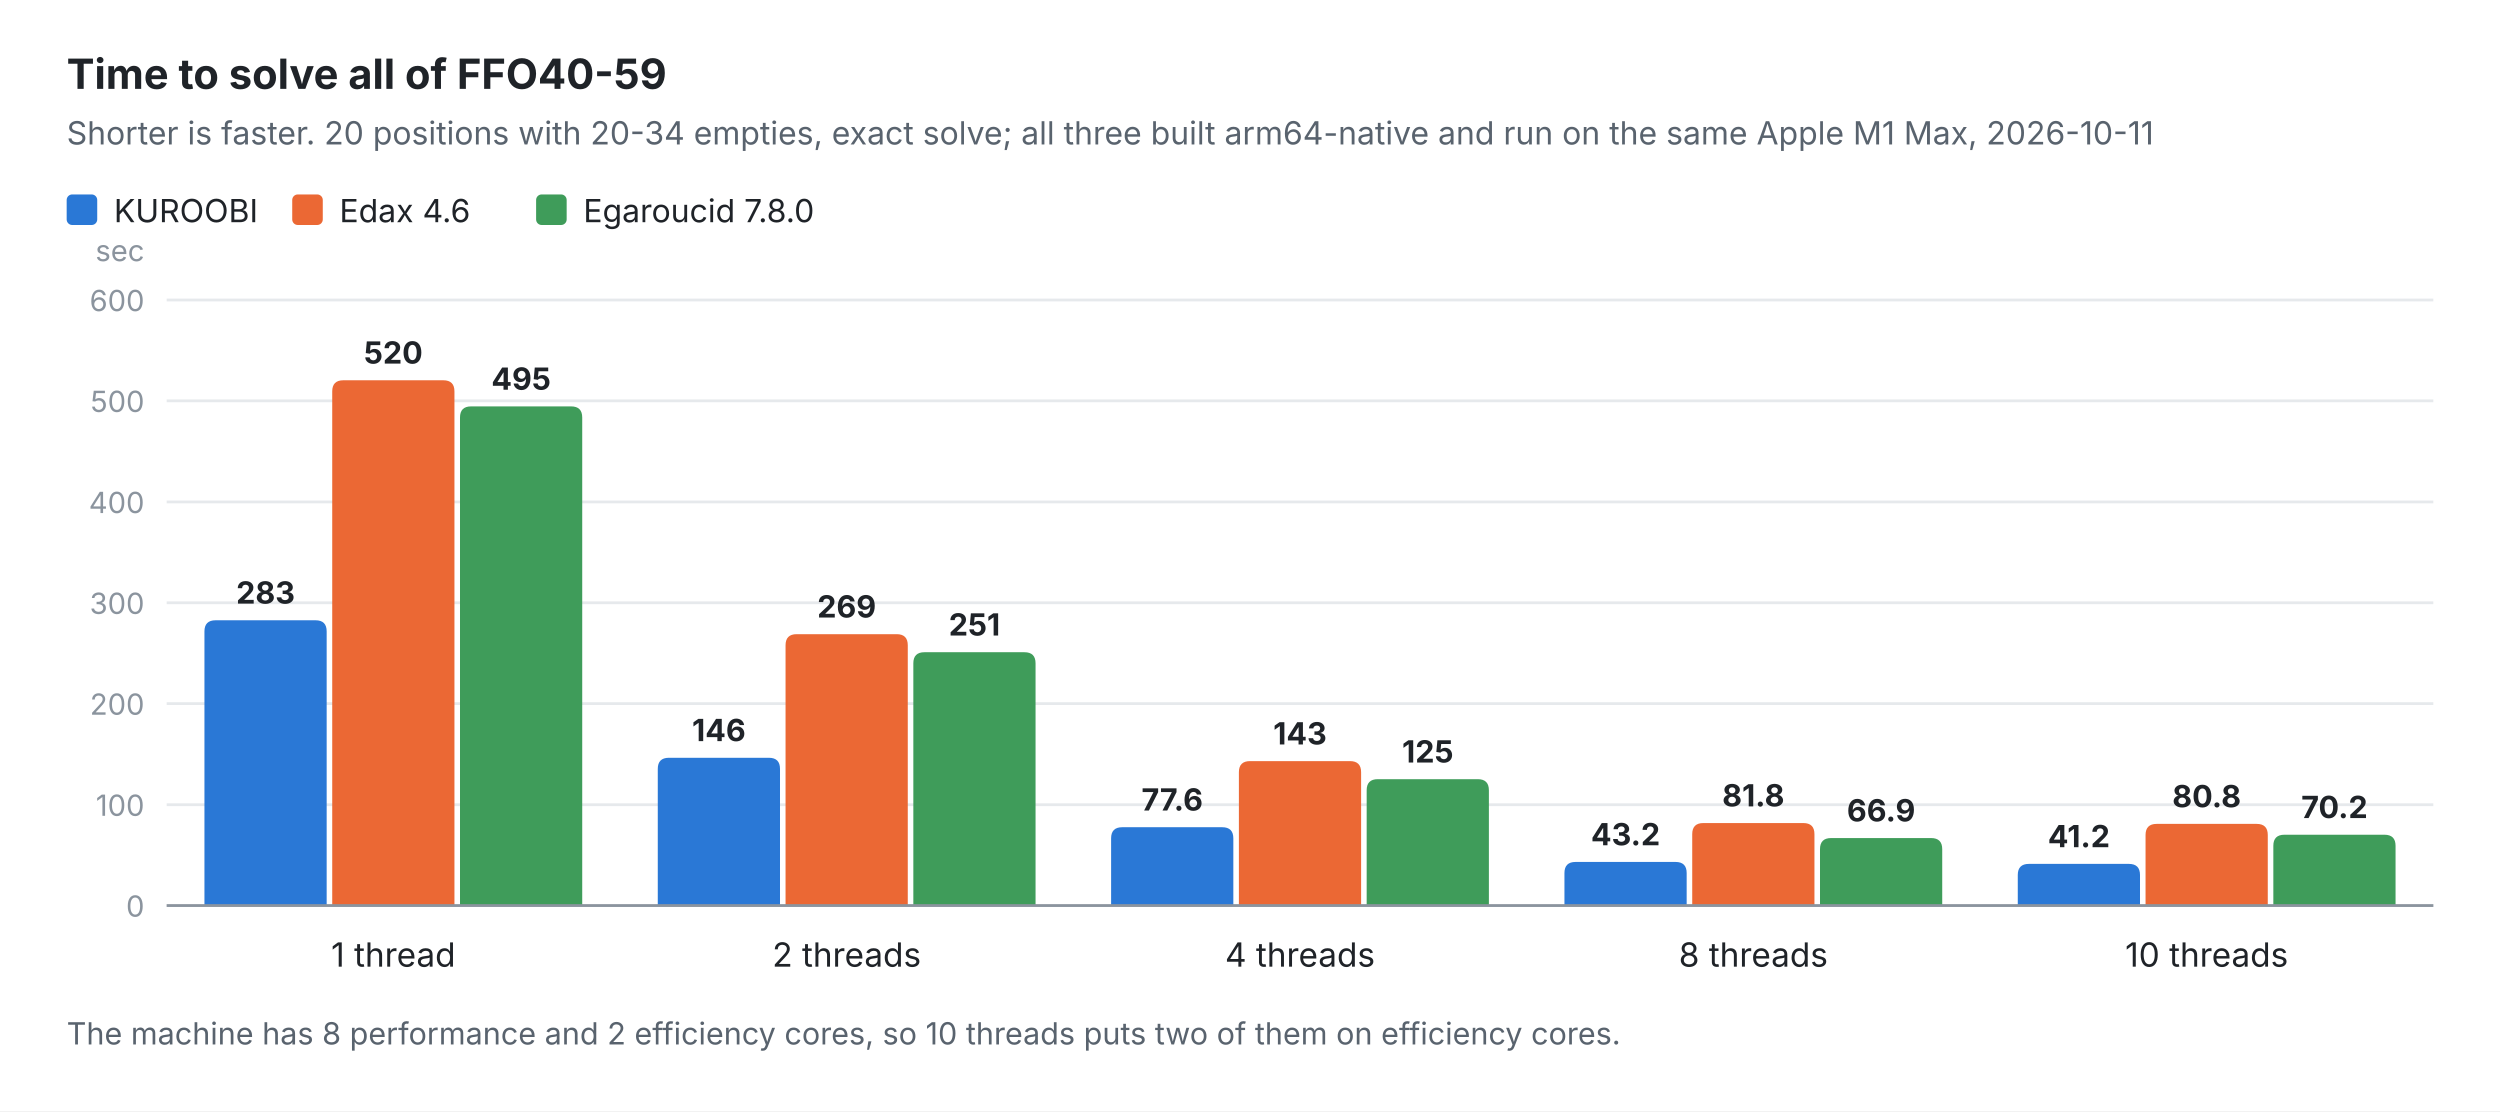
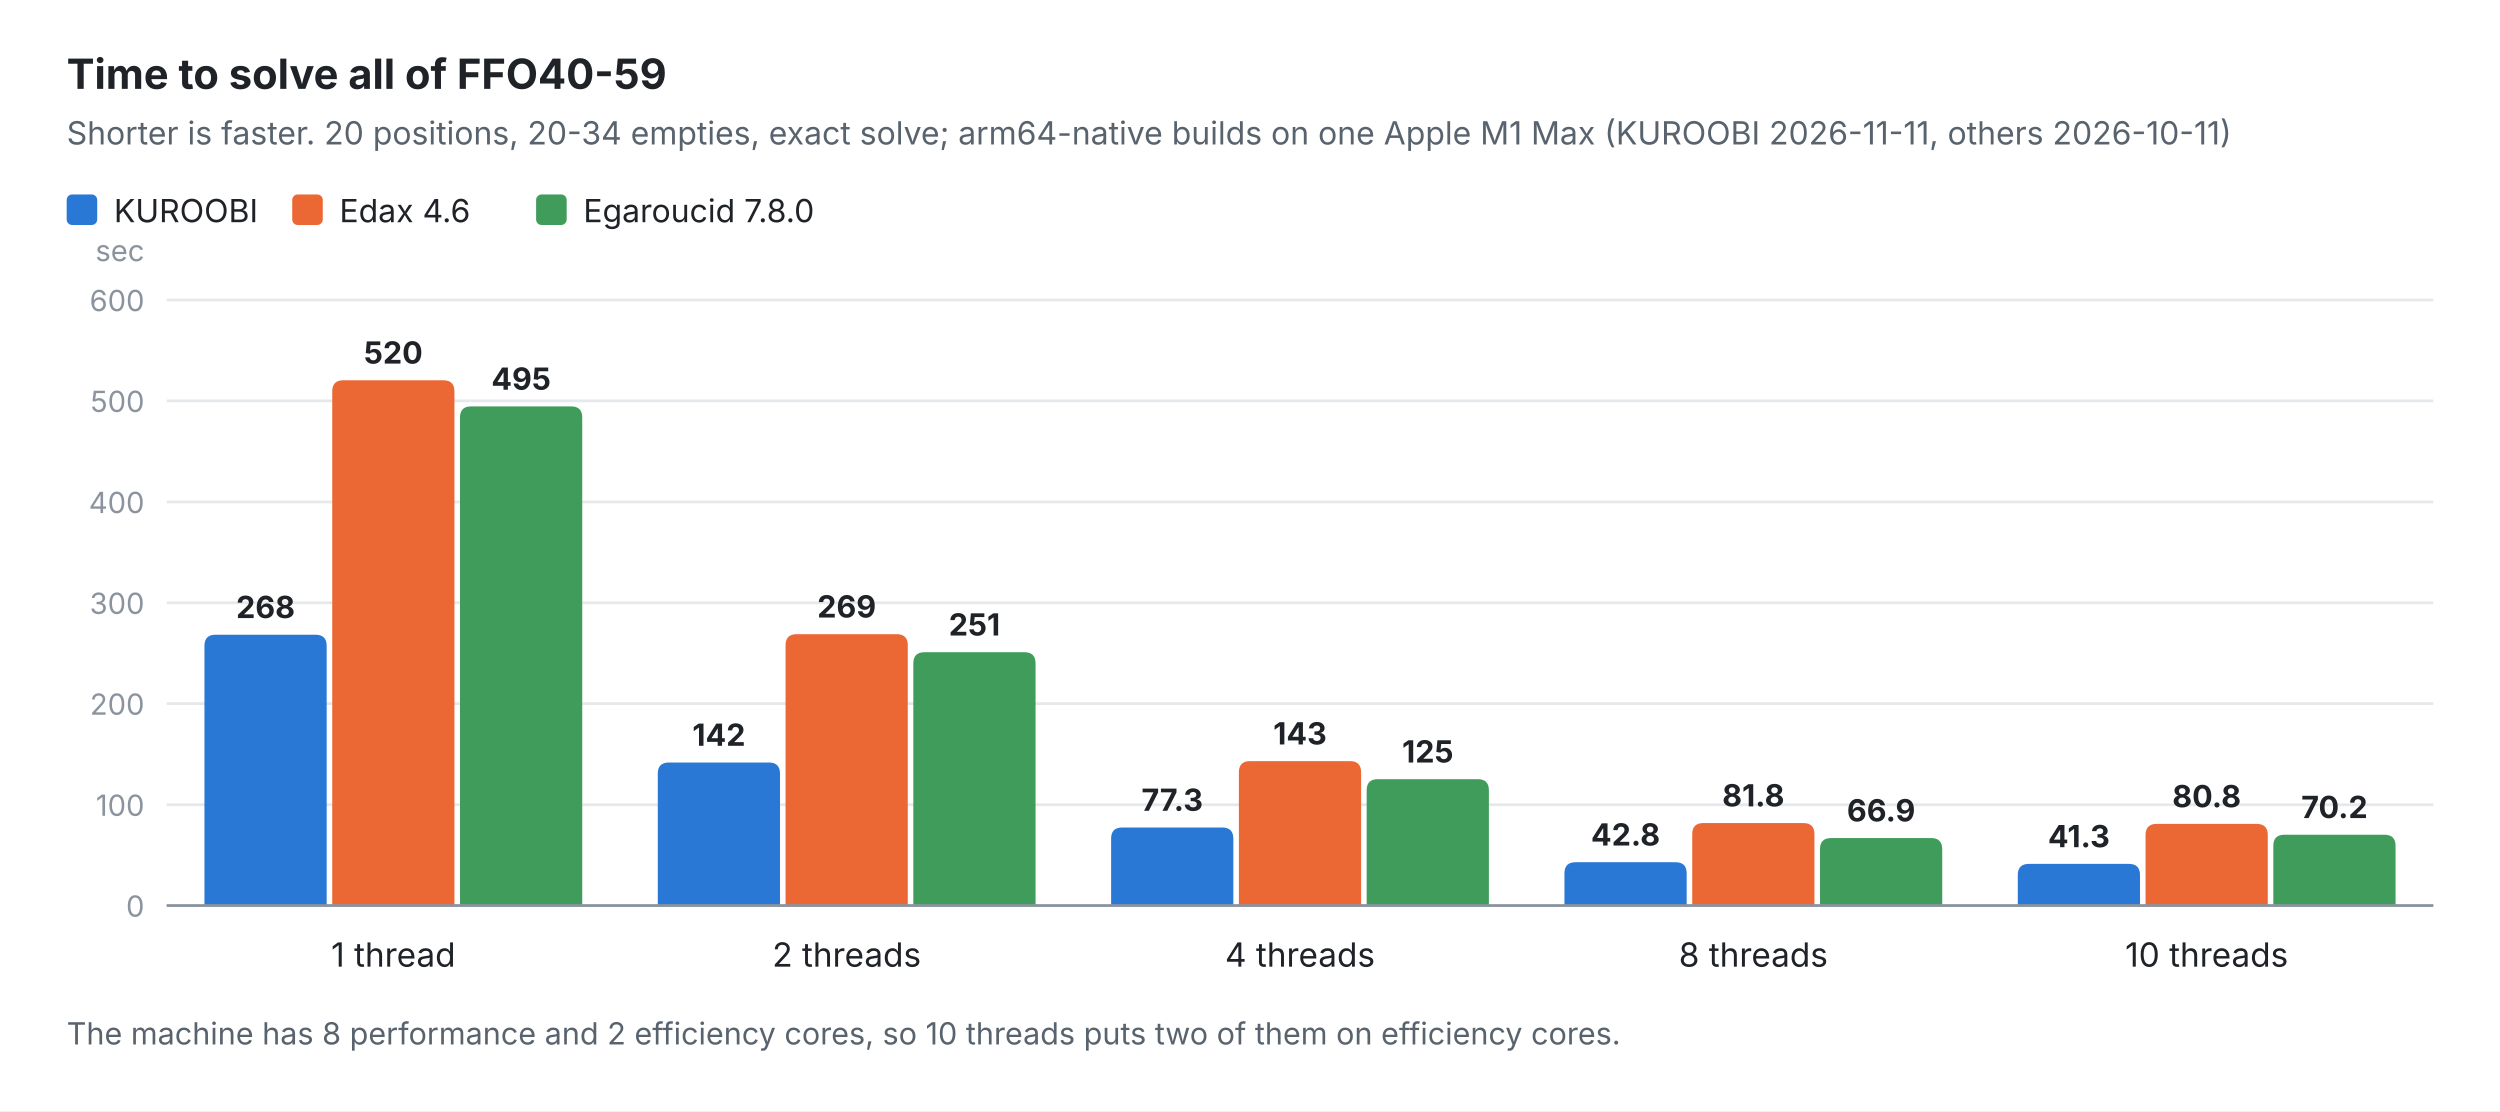
<svg xmlns="http://www.w3.org/2000/svg" width="900" height="400" viewBox="0 0 900 400" font-family="-apple-system, BlinkMacSystemFont, 'Hiragino Sans', sans-serif">
  <rect width="900" height="400" fill="#ffffff" />
  <text x="24" y="32" font-size="15" font-weight="700" fill="#1f2328">Time to solve all of FFO40-59</text>
-   <text x="24" y="52" font-size="11.5" fill="#59636e">Shorter is faster. 20 positions with 20-34 empties, exact solve; all three built arm64-native and run on the same Apple M1 Max, 2026-10-11</text>
+   <text x="24" y="52" font-size="11.5" fill="#59636e">Shorter is faster. 20 positions, 20-34 empties, exact solve; arm64-native builds on one Apple M1 Max (KUROOBI 2026-11-11, others 2026-10-11)</text>
  <rect x="24" y="70" width="11" height="11" rx="2" fill="#2a78d6" />
  <text x="41" y="80" font-size="11.5" fill="#1f2328">KUROOBI</text>
  <rect x="105.2" y="70" width="11" height="11" rx="2" fill="#eb6834" />
  <text x="122.2" y="80" font-size="11.5" fill="#1f2328">Edax 4.6</text>
  <rect x="193.0" y="70" width="11" height="11" rx="2" fill="#3f9c5a" />
  <text x="210.0" y="80" font-size="11.5" fill="#1f2328">Egaroucid 7.8.0</text>
  <line x1="60" y1="326.0" x2="876" y2="326.0" stroke="#e6e9ec" stroke-width="1" />
  <text x="52" y="330.0" font-size="10.5" fill="#8b949e" text-anchor="end">0</text>
  <line x1="60" y1="289.7" x2="876" y2="289.7" stroke="#e6e9ec" stroke-width="1" />
  <text x="52" y="293.7" font-size="10.5" fill="#8b949e" text-anchor="end">100</text>
  <line x1="60" y1="253.3" x2="876" y2="253.3" stroke="#e6e9ec" stroke-width="1" />
  <text x="52" y="257.3" font-size="10.5" fill="#8b949e" text-anchor="end">200</text>
  <line x1="60" y1="217.0" x2="876" y2="217.0" stroke="#e6e9ec" stroke-width="1" />
  <text x="52" y="221.0" font-size="10.5" fill="#8b949e" text-anchor="end">300</text>
  <line x1="60" y1="180.7" x2="876" y2="180.7" stroke="#e6e9ec" stroke-width="1" />
  <text x="52" y="184.7" font-size="10.5" fill="#8b949e" text-anchor="end">400</text>
  <line x1="60" y1="144.3" x2="876" y2="144.3" stroke="#e6e9ec" stroke-width="1" />
  <text x="52" y="148.3" font-size="10.5" fill="#8b949e" text-anchor="end">500</text>
  <line x1="60" y1="108.0" x2="876" y2="108.0" stroke="#e6e9ec" stroke-width="1" />
  <text x="52" y="112.0" font-size="10.5" fill="#8b949e" text-anchor="end">600</text>
  <text x="52" y="94" font-size="10.5" fill="#8b949e" text-anchor="end">sec</text>
-   <path d="M73.6 326 L73.6 227.3 Q73.6 223.3 77.6 223.3 L113.6 223.3 Q117.6 223.3 117.6 227.3 L117.6 326 Z" fill="#2a78d6" />
-   <text x="95.6" y="217.3" font-size="11" font-weight="700" fill="#1f2328" text-anchor="middle">283</text>
+   <path d="M73.6 326 L73.6 232.5 Q73.6 228.5 77.6 228.5 L113.6 228.5 Q117.6 228.5 117.6 232.5 L117.6 326 Z" fill="#2a78d6" />
+   <text x="95.6" y="222.5" font-size="11" font-weight="700" fill="#1f2328" text-anchor="middle">268</text>
  <path d="M119.6 326 L119.6 140.9 Q119.6 136.9 123.6 136.9 L159.6 136.9 Q163.6 136.9 163.6 140.9 L163.6 326 Z" fill="#eb6834" />
  <text x="141.6" y="130.9" font-size="11" font-weight="700" fill="#1f2328" text-anchor="middle">520</text>
  <path d="M165.6 326 L165.6 150.3 Q165.6 146.3 169.6 146.3 L205.6 146.3 Q209.6 146.3 209.6 150.3 L209.6 326 Z" fill="#3f9c5a" />
  <text x="187.6" y="140.3" font-size="11" font-weight="700" fill="#1f2328" text-anchor="middle">495</text>
  <text x="141.6" y="348" font-size="12" fill="#1f2328" text-anchor="middle">1 thread</text>
-   <path d="M236.8 326 L236.8 276.8 Q236.8 272.8 240.8 272.8 L276.8 272.8 Q280.8 272.8 280.8 276.8 L280.8 326 Z" fill="#2a78d6" />
-   <text x="258.8" y="266.8" font-size="11" font-weight="700" fill="#1f2328" text-anchor="middle">146</text>
+   <path d="M236.8 326 L236.8 278.5 Q236.8 274.5 240.8 274.5 L276.8 274.5 Q280.8 274.5 280.8 278.5 L280.8 326 Z" fill="#2a78d6" />
+   <text x="258.8" y="268.5" font-size="11" font-weight="700" fill="#1f2328" text-anchor="middle">142</text>
  <path d="M282.8 326 L282.8 232.3 Q282.8 228.3 286.8 228.3 L322.8 228.3 Q326.8 228.3 326.8 232.3 L326.8 326 Z" fill="#eb6834" />
  <text x="304.8" y="222.3" font-size="11" font-weight="700" fill="#1f2328" text-anchor="middle">269</text>
  <path d="M328.8 326 L328.8 238.8 Q328.8 234.8 332.8 234.8 L368.8 234.8 Q372.8 234.8 372.8 238.8 L372.8 326 Z" fill="#3f9c5a" />
  <text x="350.8" y="228.8" font-size="11" font-weight="700" fill="#1f2328" text-anchor="middle">251</text>
  <text x="304.8" y="348" font-size="12" fill="#1f2328" text-anchor="middle">2 threads</text>
-   <path d="M400.0 326 L400.0 301.8 Q400.0 297.8 404.0 297.8 L440.0 297.8 Q444.0 297.8 444.0 301.8 L444.0 326 Z" fill="#2a78d6" />
-   <text x="422.0" y="291.8" font-size="11" font-weight="700" fill="#1f2328" text-anchor="middle">77.6</text>
+   <path d="M400.0 326 L400.0 301.9 Q400.0 297.9 404.0 297.9 L440.0 297.9 Q444.0 297.9 444.0 301.9 L444.0 326 Z" fill="#2a78d6" />
+   <text x="422.0" y="291.9" font-size="11" font-weight="700" fill="#1f2328" text-anchor="middle">77.3</text>
  <path d="M446.0 326 L446.0 278.0 Q446.0 274.0 450.0 274.0 L486.0 274.0 Q490.0 274.0 490.0 278.0 L490.0 326 Z" fill="#eb6834" />
  <text x="468.0" y="268.0" font-size="11" font-weight="700" fill="#1f2328" text-anchor="middle">143</text>
  <path d="M492.0 326 L492.0 284.5 Q492.0 280.5 496.0 280.5 L532.0 280.5 Q536.0 280.5 536.0 284.5 L536.0 326 Z" fill="#3f9c5a" />
  <text x="514.0" y="274.5" font-size="11" font-weight="700" fill="#1f2328" text-anchor="middle">125</text>
  <text x="468.0" y="348" font-size="12" fill="#1f2328" text-anchor="middle">4 threads</text>
-   <path d="M563.2 326 L563.2 314.3 Q563.2 310.3 567.2 310.3 L603.2 310.3 Q607.2 310.3 607.2 314.3 L607.2 326 Z" fill="#2a78d6" />
-   <text x="585.2" y="304.3" font-size="11" font-weight="700" fill="#1f2328" text-anchor="middle">43.2</text>
+   <path d="M563.2 326 L563.2 314.4 Q563.2 310.4 567.2 310.4 L603.2 310.4 Q607.2 310.4 607.2 314.4 L607.2 326 Z" fill="#2a78d6" />
+   <text x="585.2" y="304.4" font-size="11" font-weight="700" fill="#1f2328" text-anchor="middle">42.8</text>
  <path d="M609.2 326 L609.2 300.3 Q609.2 296.3 613.2 296.3 L649.2 296.3 Q653.2 296.3 653.2 300.3 L653.2 326 Z" fill="#eb6834" />
  <text x="631.2" y="290.3" font-size="11" font-weight="700" fill="#1f2328" text-anchor="middle">81.8</text>
  <path d="M655.2 326 L655.2 305.7 Q655.2 301.7 659.2 301.7 L695.2 301.7 Q699.2 301.7 699.2 305.7 L699.2 326 Z" fill="#3f9c5a" />
  <text x="677.2" y="295.7" font-size="11" font-weight="700" fill="#1f2328" text-anchor="middle">66.9</text>
  <text x="631.2" y="348" font-size="12" fill="#1f2328" text-anchor="middle">8 threads</text>
  <path d="M726.4 326 L726.4 315.0 Q726.4 311.0 730.4 311.0 L766.4 311.0 Q770.4 311.0 770.4 315.0 L770.4 326 Z" fill="#2a78d6" />
-   <text x="748.4" y="305.0" font-size="11" font-weight="700" fill="#1f2328" text-anchor="middle">41.2</text>
+   <text x="748.4" y="305.0" font-size="11" font-weight="700" fill="#1f2328" text-anchor="middle">41.3</text>
  <path d="M772.4 326 L772.4 300.6 Q772.4 296.6 776.4 296.6 L812.4 296.6 Q816.4 296.6 816.4 300.6 L816.4 326 Z" fill="#eb6834" />
  <text x="794.4" y="290.6" font-size="11" font-weight="700" fill="#1f2328" text-anchor="middle">80.8</text>
  <path d="M818.4 326 L818.4 304.5 Q818.4 300.5 822.4 300.5 L858.4 300.5 Q862.4 300.5 862.4 304.5 L862.4 326 Z" fill="#3f9c5a" />
  <text x="840.4" y="294.5" font-size="11" font-weight="700" fill="#1f2328" text-anchor="middle">70.2</text>
  <text x="794.4" y="348" font-size="12" fill="#1f2328" text-anchor="middle">10 threads</text>
  <line x1="60" y1="326" x2="876" y2="326" stroke="#8b949e" stroke-width="1" />
  <text x="24" y="376" font-size="11" fill="#59636e">The machine has 8 performance and 2 efficiency cores, so 10 threads puts two of them on efficiency cores.</text>
</svg>
